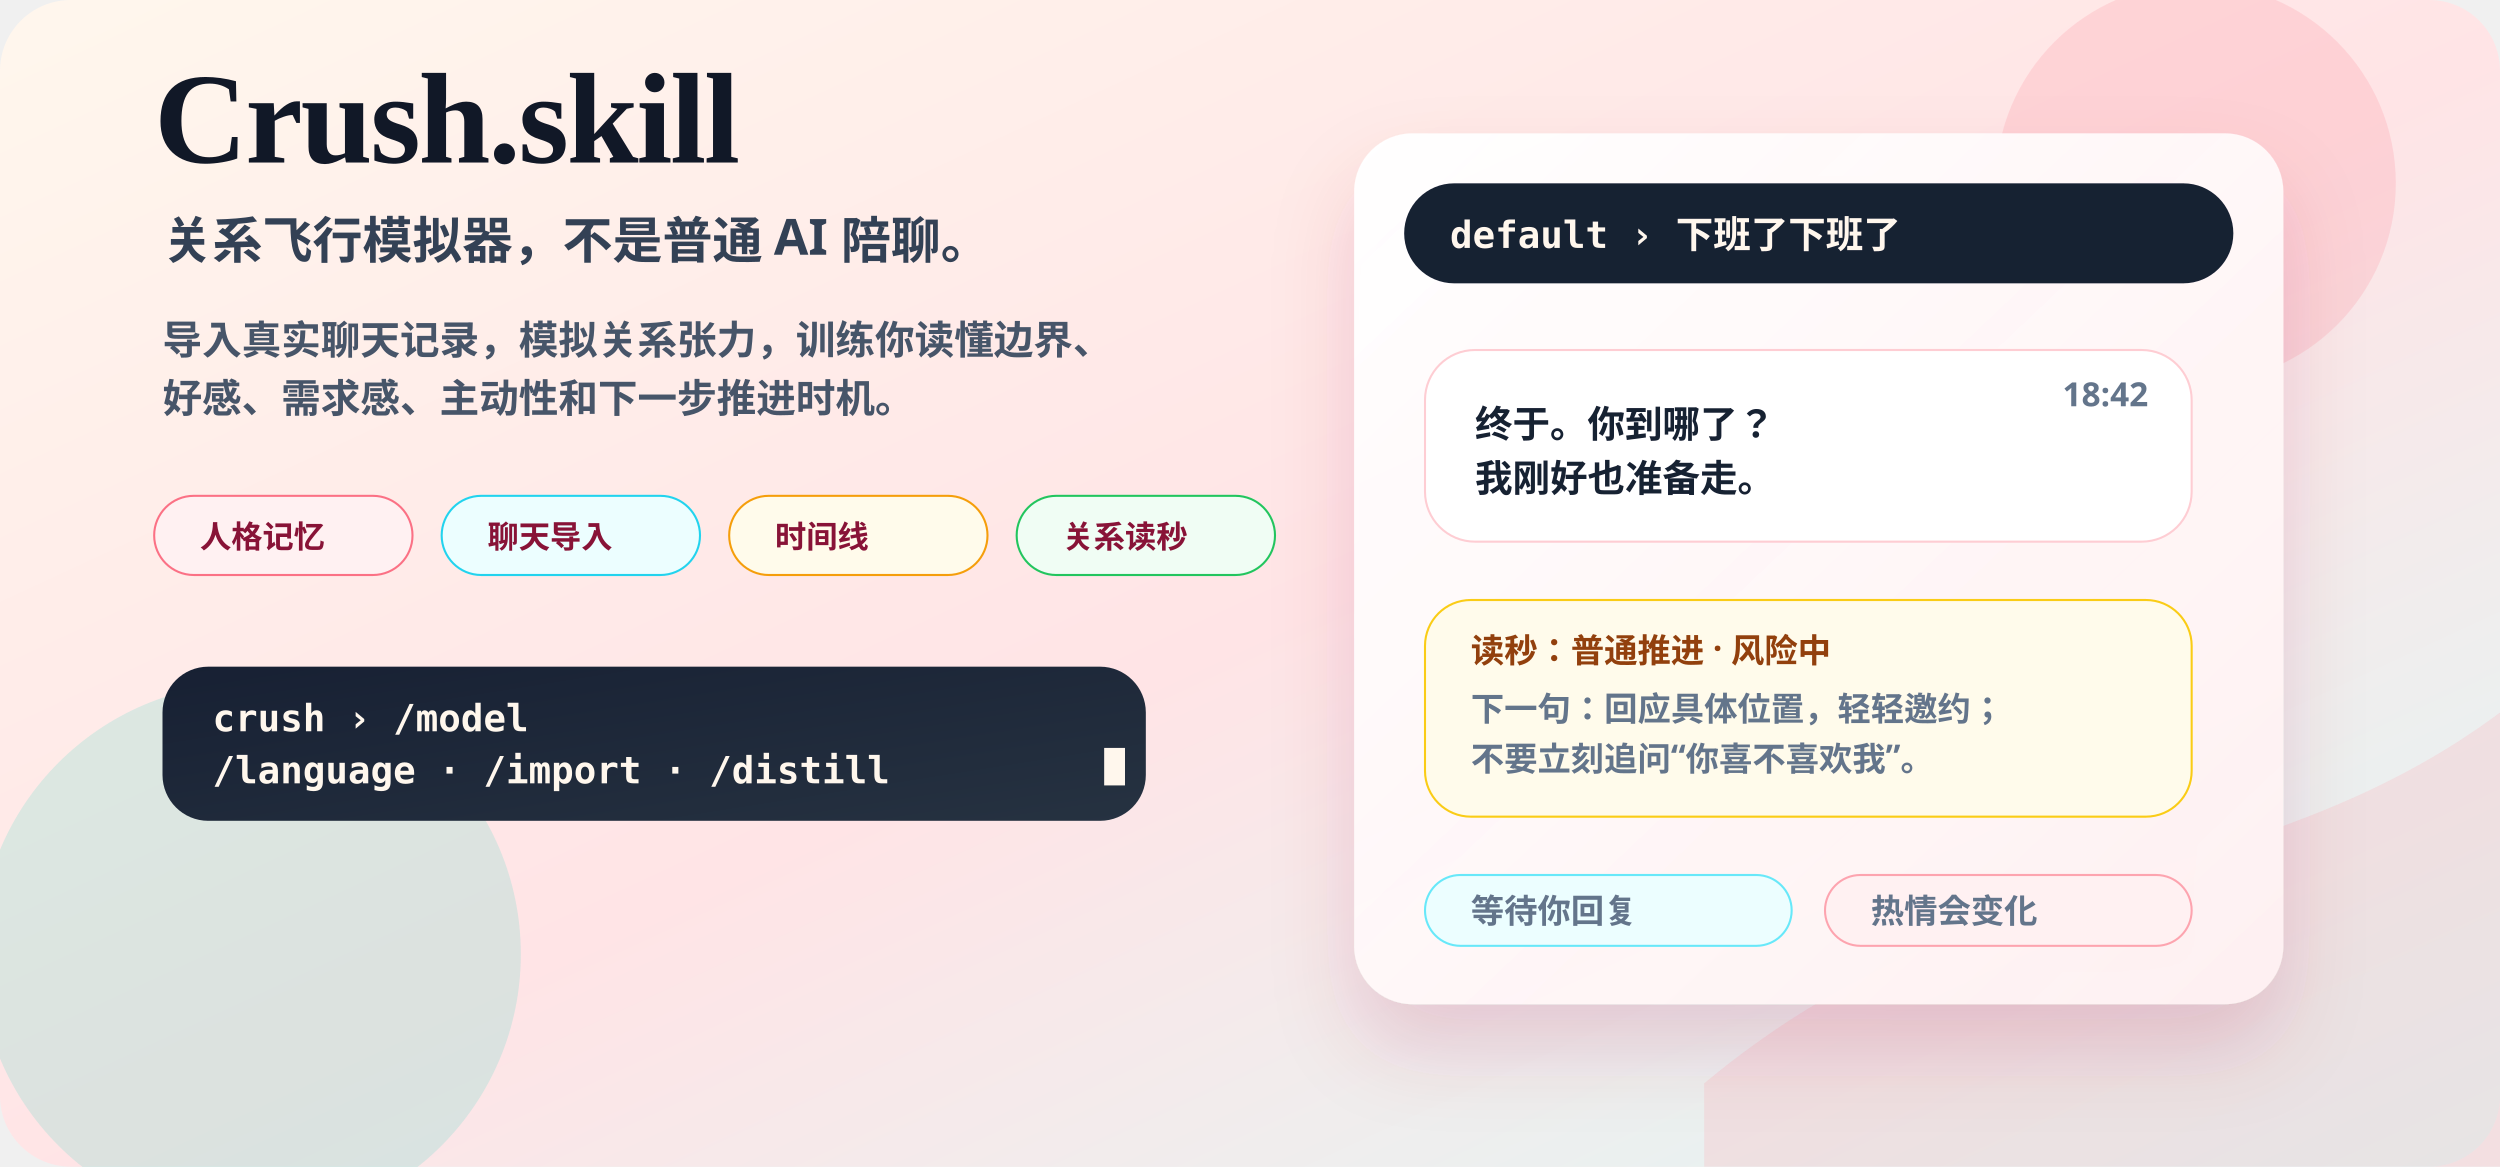
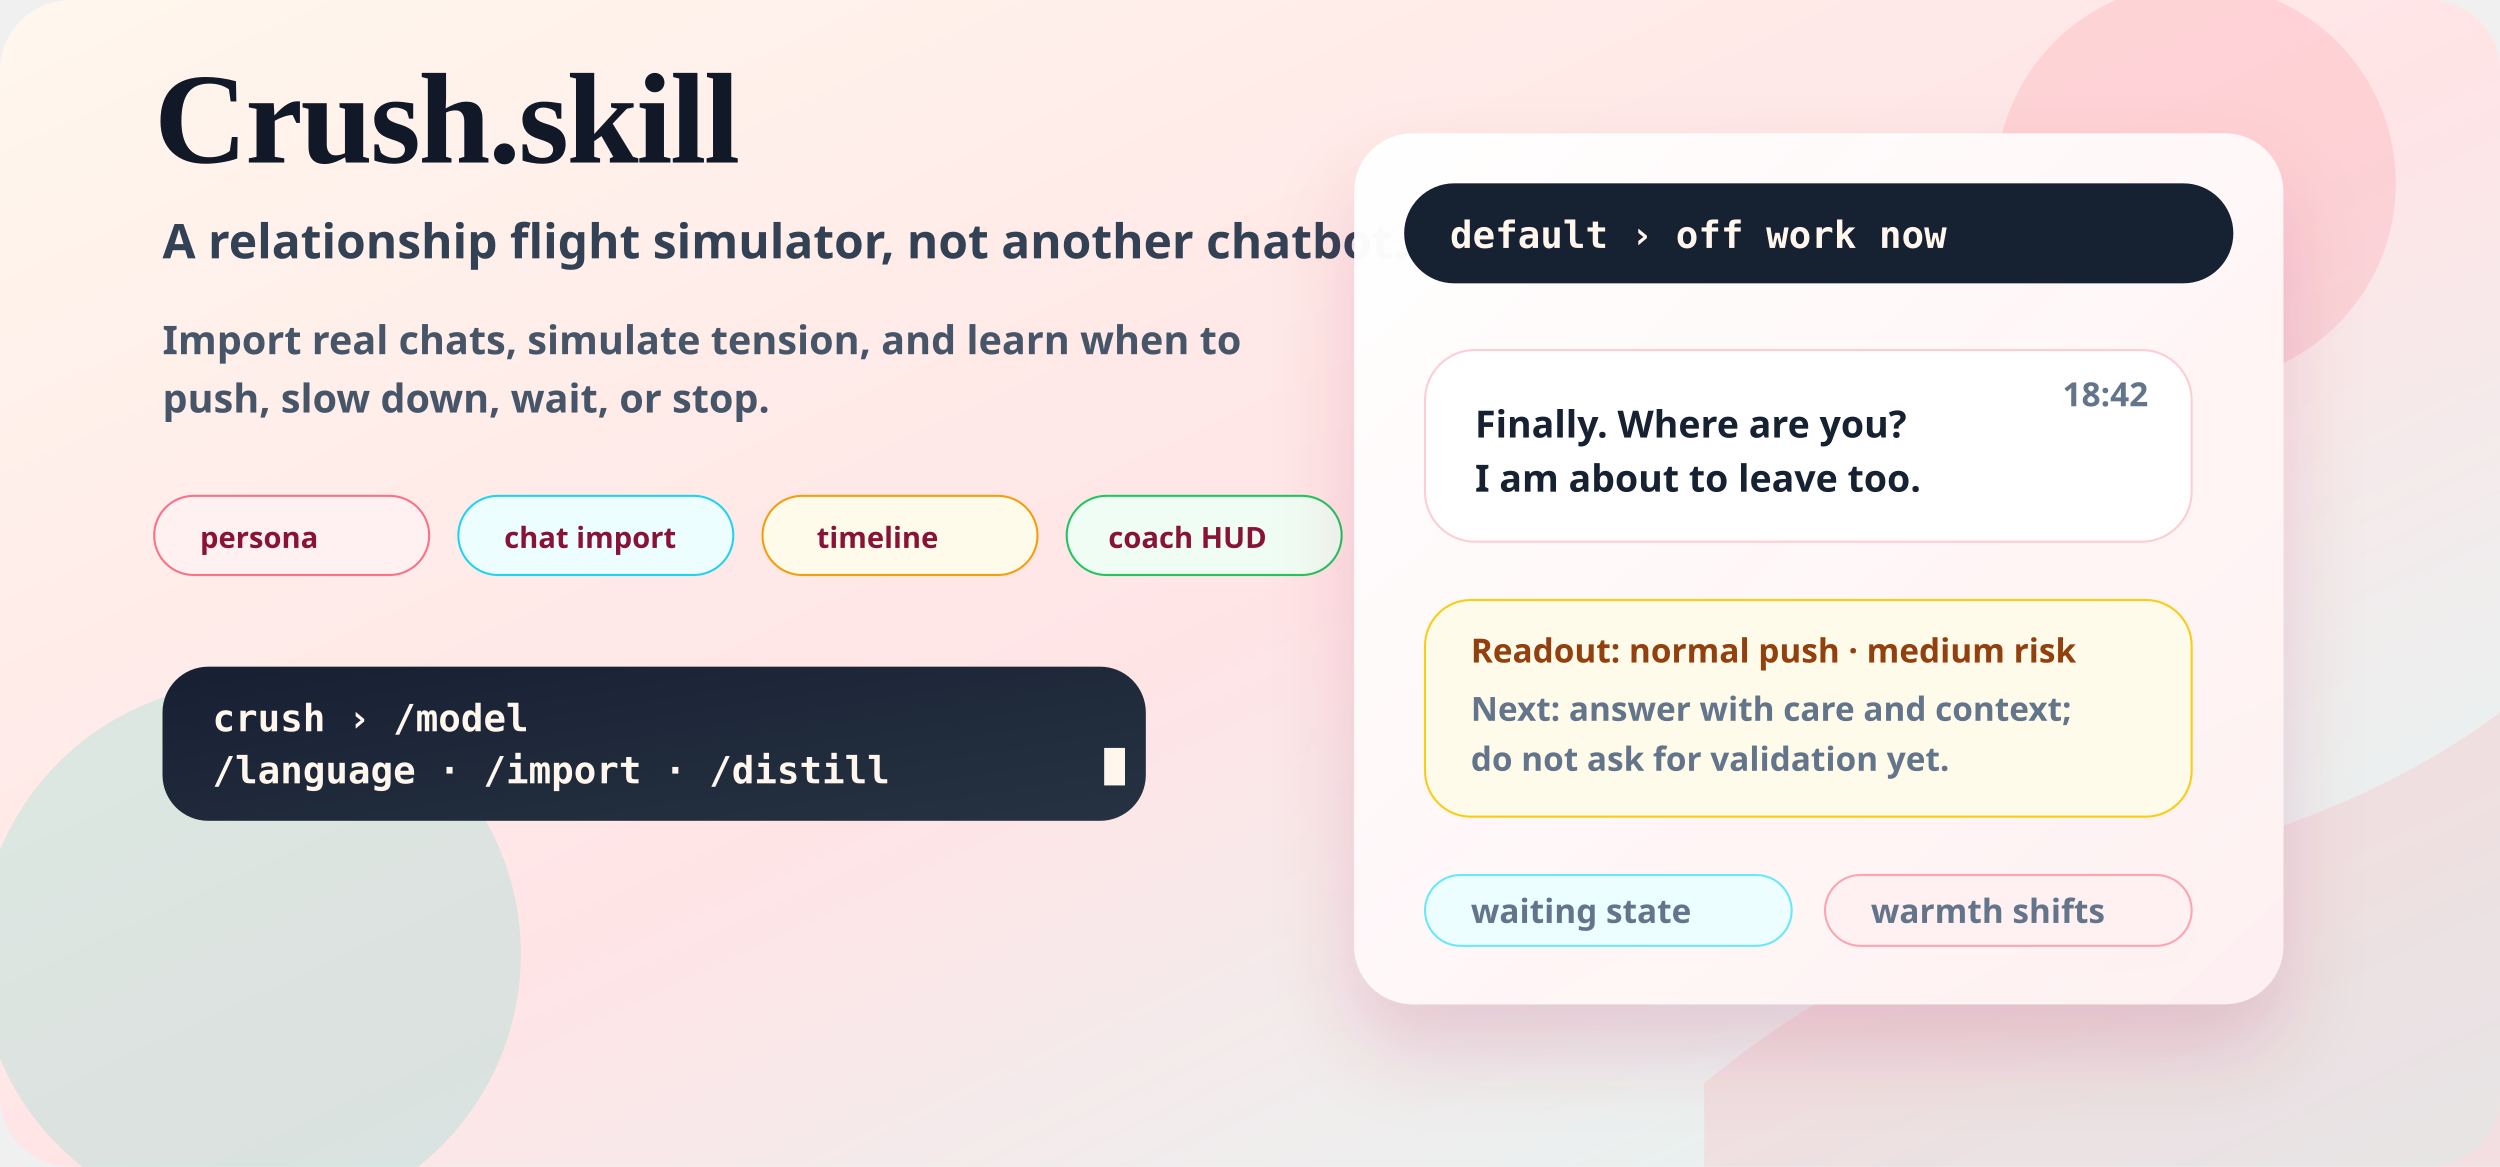
- <svg xmlns="http://www.w3.org/2000/svg" width="1200" height="560" viewBox="0 0 1200 560" role="img" aria-label="Crush.skill 中文首页动画">
+ <svg xmlns="http://www.w3.org/2000/svg" width="1200" height="560" viewBox="0 0 1200 560" role="img" aria-label="Crush.skill English hero animation">
  <defs>
    <linearGradient id="bg" x1="0" y1="0" x2="1" y2="1">
      <stop offset="0" stop-color="#fff7ed" />
      <stop offset="0.52" stop-color="#ffe4e6" />
      <stop offset="1" stop-color="#dff7f5" />
    </linearGradient>
    <linearGradient id="panel" x1="0" y1="0" x2="1" y2="1">
      <stop offset="0" stop-color="#ffffff" stop-opacity="0.98" />
      <stop offset="1" stop-color="#fff1f2" stop-opacity="0.96" />
    </linearGradient>
    <linearGradient id="terminal" x1="0" y1="0" x2="1" y2="1">
      <stop offset="0" stop-color="#172033" />
      <stop offset="1" stop-color="#263241" />
    </linearGradient>
    <filter id="shadow" x="-18%" y="-18%" width="136%" height="136%">
      <feDropShadow dx="0" dy="22" stdDeviation="20" flood-color="#9f1239" flood-opacity="0.16" />
    </filter>
    <style>
      .title{font:800 62px Georgia, 'Times New Roman', serif; fill:#111827; letter-spacing:-1px}
-       .subtitle{font:600 24px ui-sans-serif, system-ui, sans-serif; fill:#334155}
+       .subtitle{font:600 23px ui-sans-serif, system-ui, sans-serif; fill:#334155}
      .body{font:600 19px ui-sans-serif, system-ui, sans-serif; fill:#475569}
      .small{font:600 16px ui-sans-serif, system-ui, sans-serif; fill:#64748b}
-       .pill{font:800 15px ui-sans-serif, system-ui, sans-serif; fill:#881337}
+       .pill{font:800 14px ui-sans-serif, system-ui, sans-serif; fill:#881337}
      .cmd{font:700 18px ui-monospace, SFMono-Regular, Menlo, monospace; fill:#fff7ed}
      .chat{font:700 18px ui-sans-serif, system-ui, sans-serif; fill:#172033}
      .readout{font:800 16px ui-sans-serif, system-ui, sans-serif; fill:#92400e}
      @keyframes floatA{0%,100%{transform:translateY(0)}50%{transform:translateY(-10px)}}
      @keyframes floatB{0%,100%{transform:translateY(0)}50%{transform:translateY(10px)}}
      @keyframes glow{0%,100%{opacity:.72}50%{opacity:1}}
      @keyframes bubble{0%{opacity:0;transform:translateY(10px)}24%,88%{opacity:1;transform:translateY(0)}100%{opacity:.86;transform:translateY(0)}}
      @keyframes cursor{0%,45%{opacity:1}46%,100%{opacity:.18}}
      .floatA{animation:floatA 5.6s ease-in-out infinite;transform-box:fill-box;transform-origin:center}
      .floatB{animation:floatB 6.4s ease-in-out infinite;transform-box:fill-box;transform-origin:center}
      .glow{animation:glow 2.6s ease-in-out infinite}.bubble{animation:bubble 5.6s ease-in-out infinite}.cursor{animation:cursor 1.1s steps(1) infinite}
    </style>
  </defs>
  <rect width="1200" height="560" rx="34" fill="url(#bg)" />
  <circle class="floatA" cx="1054" cy="88" r="96" fill="#fb7185" opacity="0.17" />
  <circle class="floatB" cx="120" cy="458" r="130" fill="#2dd4bf" opacity="0.17" />
  <path d="M818 520 C950 410 1082 430 1200 342 L1200 560 L818 560 Z" fill="#fda4af" opacity="0.22" />
  <g transform="translate(74 78)">
    <text class="title" x="0" y="0">Crush.skill</text>
-     <text class="subtitle" x="4" y="46">关系飞行模拟器，不是普通 AI 陪聊。</text>
-     <text class="body" x="4" y="92">导入真实聊天记录，模拟关系张力，训练你读懂边界、</text>
-     <text class="body" x="4" y="120">好感、需求感、主动性和下一步推进时机。</text>
+     <text class="subtitle" x="4" y="46">A relationship flight simulator, not another chatbot.</text>
+     <text class="body" x="4" y="92">Import real chats, simulate tension, and learn when to</text>
+     <text class="body" x="4" y="120">push, slow down, wait, or stop.</text>
    <g transform="translate(0 160)">
-       <rect x="0" y="0" width="124" height="38" rx="19" fill="#fff1f2" stroke="#fb7185" />
-       <text class="pill" x="22" y="25">人格记忆</text>
-       <rect x="138" y="0" width="124" height="38" rx="19" fill="#ecfeff" stroke="#22d3ee" />
-       <text class="pill" x="160" y="25" fill="#155e75">聊天导入</text>
-       <rect x="276" y="0" width="124" height="38" rx="19" fill="#fffbeb" stroke="#f59e0b" />
-       <text class="pill" x="298" y="25" fill="#92400e">时间线</text>
-       <rect x="414" y="0" width="124" height="38" rx="19" fill="#f0fdf4" stroke="#22c55e" />
-       <text class="pill" x="436" y="25" fill="#166534">关系读秒</text>
+       <rect x="0" y="0" width="132" height="38" rx="19" fill="#fff1f2" stroke="#fb7185" />
+       <text class="pill" x="22" y="25">persona</text>
+       <rect x="146" y="0" width="132" height="38" rx="19" fill="#ecfeff" stroke="#22d3ee" />
+       <text class="pill" x="168" y="25" fill="#155e75">chat import</text>
+       <rect x="292" y="0" width="132" height="38" rx="19" fill="#fffbeb" stroke="#f59e0b" />
+       <text class="pill" x="318" y="25" fill="#92400e">timeline</text>
+       <rect x="438" y="0" width="132" height="38" rx="19" fill="#f0fdf4" stroke="#22c55e" />
+       <text class="pill" x="458" y="25" fill="#166534">coach HUD</text>
    </g>
    <g class="glow" transform="translate(4 242)">
      <rect x="0" y="0" width="472" height="74" rx="22" fill="url(#terminal)" />
      <text class="cmd" x="24" y="31">crush › /model</text>
      <text class="cmd" x="24" y="56" fill="#bae6fd">/language  ·  /import  ·  /distill</text>
      <rect class="cursor" x="452" y="39" width="10" height="18" fill="#fff7ed" />
    </g>
  </g>
  <g filter="url(#shadow)" transform="translate(650 64)">
    <rect width="446" height="418" rx="28" fill="url(#panel)" />
    <rect x="24" y="24" width="398" height="48" rx="24" fill="#172033" />
-     <text class="cmd" x="46" y="55" fill="#f8fafc">default › 下班了下班了</text>
+     <text class="cmd" x="46" y="55" fill="#f8fafc">default › off work now</text>
    <g class="bubble" transform="translate(34 104)">
      <rect x="0" y="0" width="368" height="92" rx="24" fill="#ffffff" stroke="#fecdd3" />
      <text class="small" x="306" y="27">18:42</text>
-       <text class="chat" x="24" y="42">终于。你到哪了？</text>
-       <text class="chat" x="24" y="68">我刚好也准备走。</text>
+       <text class="chat" x="24" y="42">Finally. Where are you?</text>
+       <text class="chat" x="24" y="68">I am about to leave too.</text>
    </g>
    <g transform="translate(34 224)">
      <rect x="0" y="0" width="368" height="104" rx="22" fill="#fffbeb" stroke="#facc15" />
-       <text class="readout" x="22" y="30">读秒：普通推进 · 风险中</text>
-       <text class="small" x="22" y="58">下一句：回应具体位置，轻轻邀约；</text>
-       <text class="small" x="22" y="82">不要立刻追问“你喜不喜欢我”。</text>
+       <text class="readout" x="22" y="30">Readout: normal push · medium risk</text>
+       <text class="small" x="22" y="58">Next: answer with care and context;</text>
+       <text class="small" x="22" y="82">do not ask for validation yet.</text>
    </g>
    <g transform="translate(34 356)">
      <rect x="0" y="0" width="176" height="34" rx="17" fill="#ecfeff" stroke="#67e8f9" />
-       <text class="small" x="22" y="23">等待你回复</text>
+       <text class="small" x="22" y="23">waiting state</text>
      <rect x="192" y="0" width="176" height="34" rx="17" fill="#fff1f2" stroke="#fda4af" />
-       <text class="small" x="214" y="23">热情会变化</text>
+       <text class="small" x="214" y="23">warmth shifts</text>
    </g>
  </g>
</svg>
